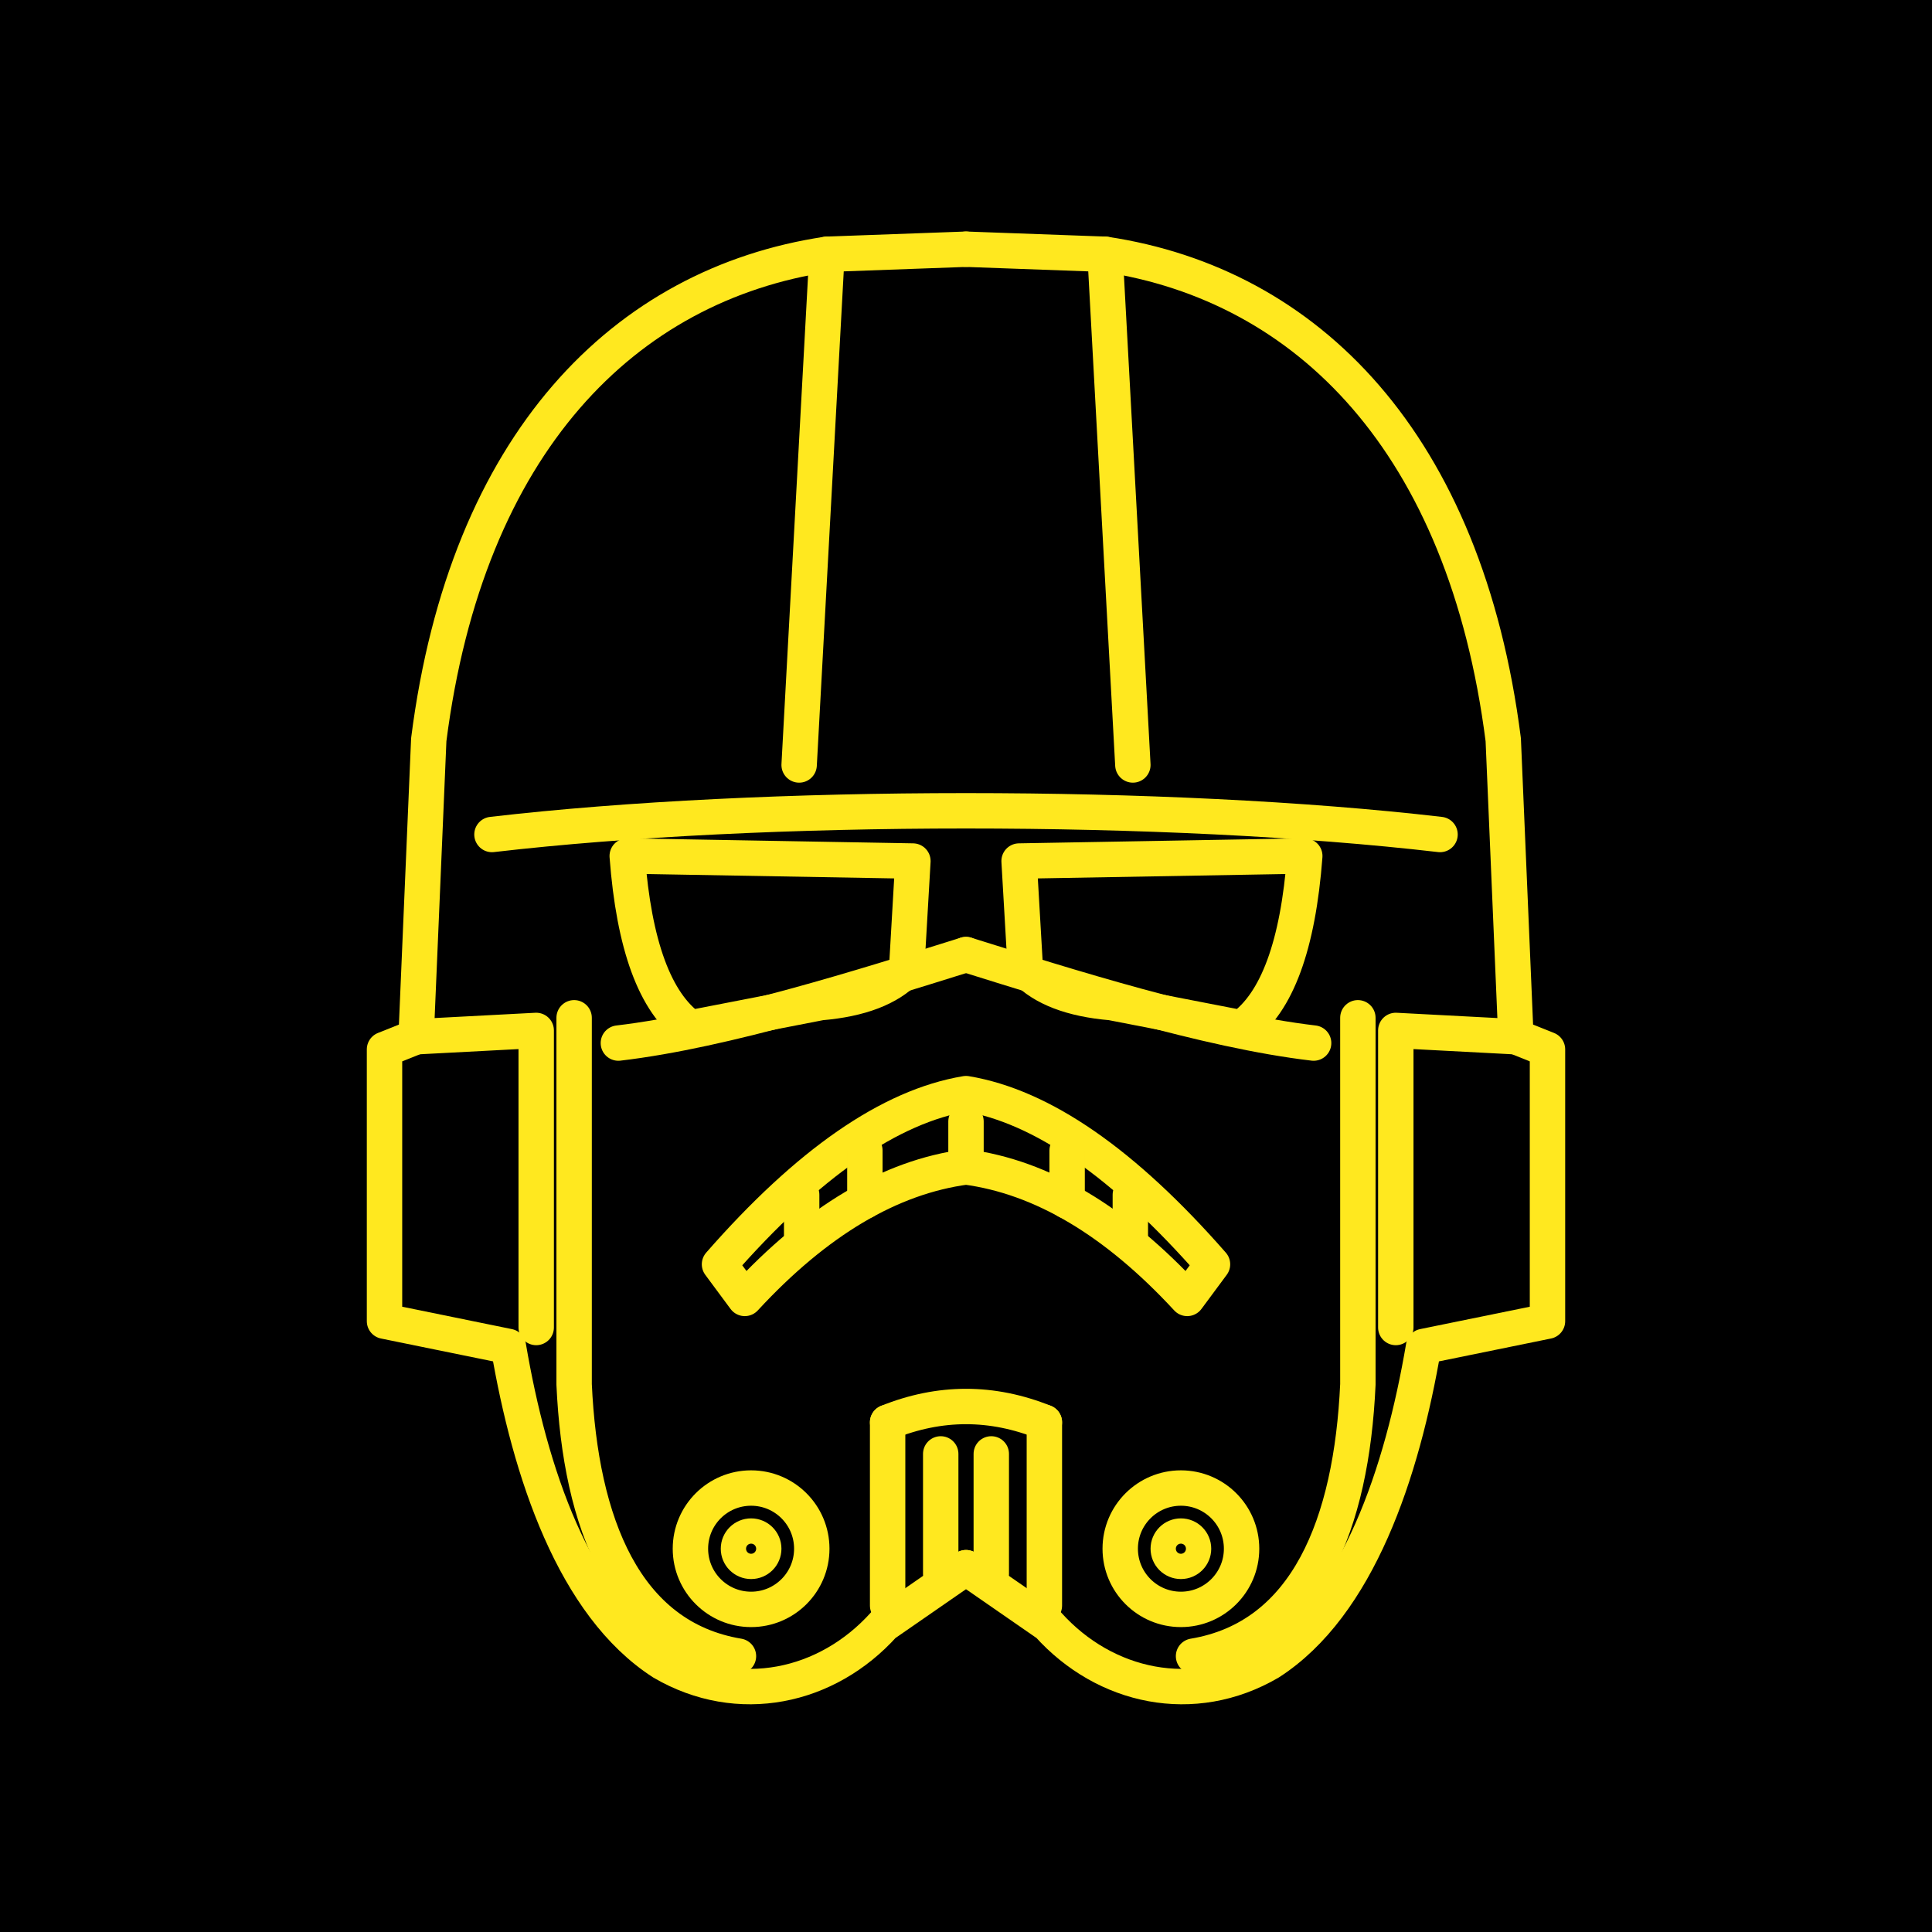
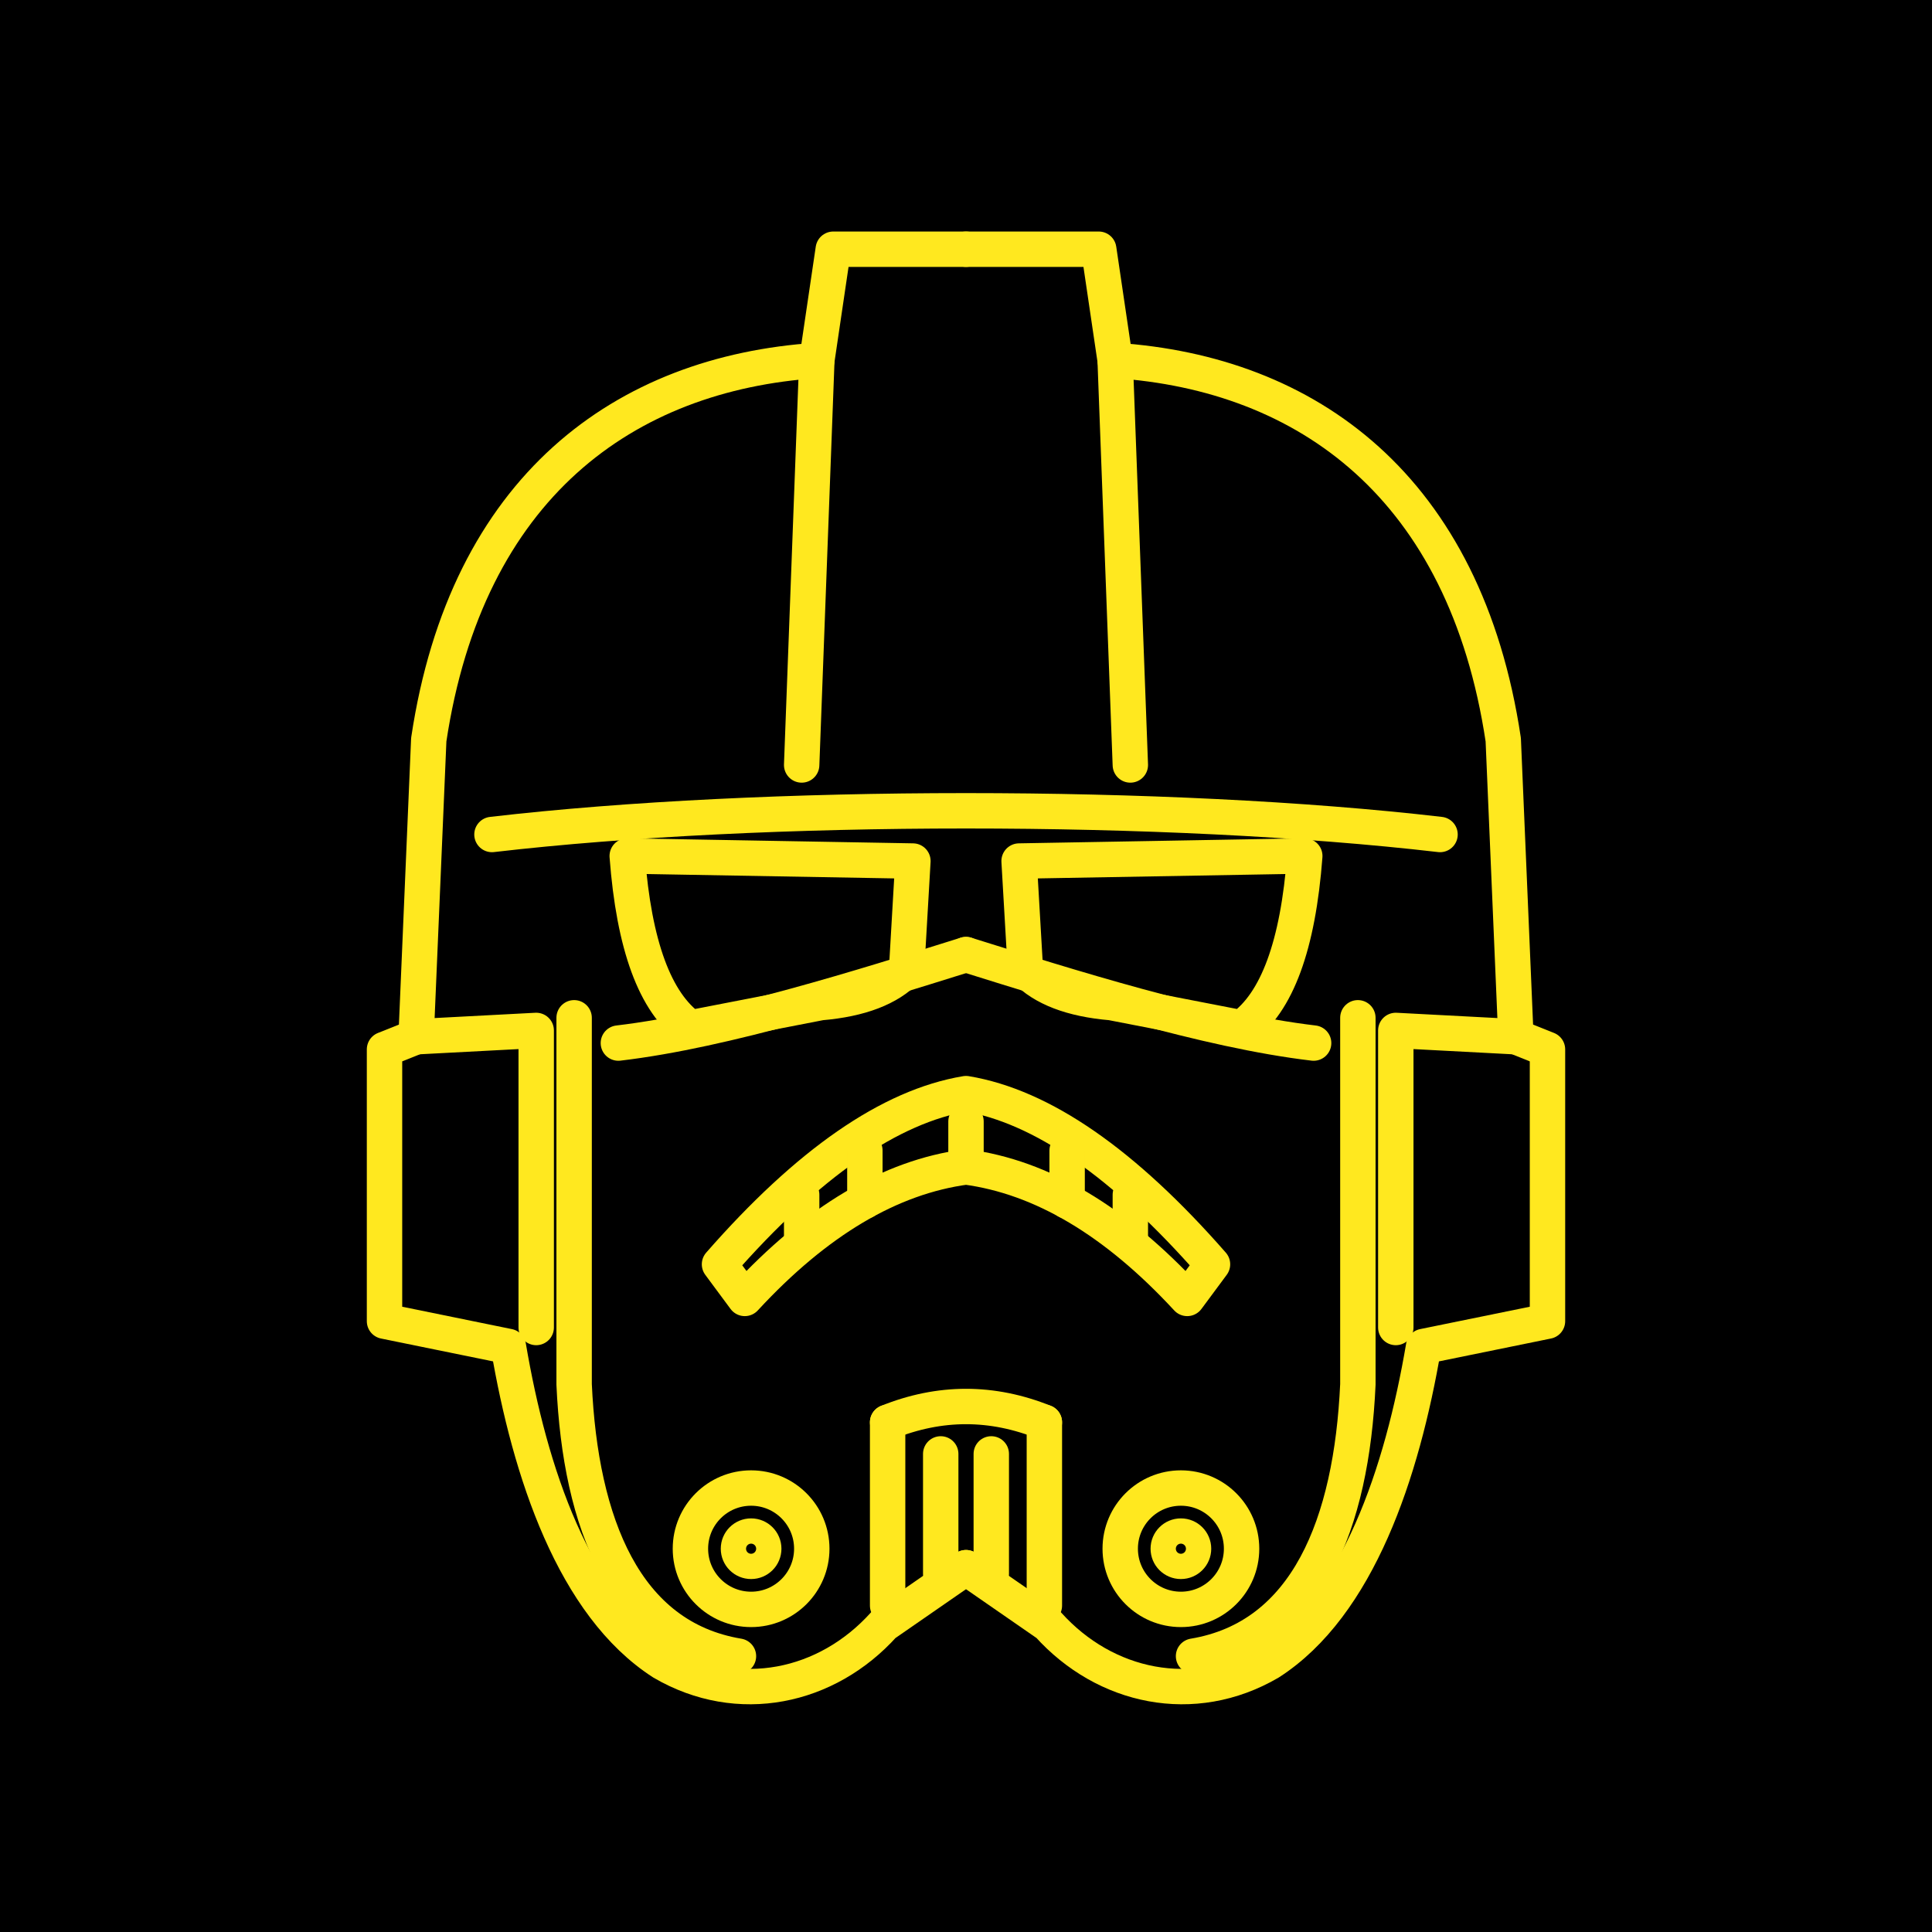
<svg xmlns="http://www.w3.org/2000/svg" viewBox="0 0 512 512">
  <rect width="512" height="512" fill="#000" />
  <g transform="translate(256 258) scale(0.335) translate(-610 -605)" fill="none" stroke="#FFE81F" stroke-width="28" stroke-linejoin="round" stroke-linecap="round">
-     <path d="M610 32 L500 36 C340 60 215 185 185 420 L175 655 L150 665 L150 880 L248 900 C265 1000 300 1105 370 1150 C430 1185 500 1170 545 1120 L610 1075" />
-     <path d="M 610.0 32 L 720.0 36 C 880.0 60 1005.0 185 1035.0 420 L 1045.0 655 L 1070.0 665 L 1070.0 880 L 972.0 900 C 955.0 1000 920.0 1105 850.0 1150 C 790.0 1185 720.0 1170 675.0 1120 L 610.0 1075" />
-     <path d="M500 36 L478 440" />
-     <path d="M 720.0 36 L 742.0 440" />
+     <path d="M610 32 L505 32 L492 120 C340 130 215 220 185 420 L175 655 L150 665 L150 880 L248 900 C265 1000 300 1105 370 1150 C430 1185 500 1170 545 1120 L610 1075" />
+     <path d="M 610.0 32 L 715.0 32 L 728.0 120 C 880.0 130 1005.0 220 1035.0 420 L 1045.0 655 L 1070.0 665 L 1070.0 880 L 972.0 900 C 955.0 1000 920.0 1105 850.0 1150 C 790.0 1185 720.0 1170 675.0 1120 L 610.0 1075" />
+     <path d="M492 120 L480 440" />
+     <path d="M 728.0 120 L 740.0 440" />
    <path d="M175 655 L270 650 L270 885" />
    <path d="M 1045.0 655 L 950.0 650 L 950.0 885" />
    <path d="M342 512 L568 516 L563 602 Q542 624 495 628 L392 648 Q350 618 342 512 Z" />
    <path d="M 878.0 512 L 652.0 516 L 657.0 602 Q 678.0 624 725.0 628 L 828.0 648 Q 870.0 618 878.0 512 Z" />
    <path d="M335 660 C420 650 530 615 610 590" />
    <path d="M 885.0 660 C 800.0 650 690.0 615 610.0 590" />
    <path d="M300 640 C300 760 300 860 300 930 C305 1040 340 1130 430 1145" />
    <path d="M 920.0 640 C 920.0 760 920.0 860 920.0 930 C 915.0 1040 880.0 1130 790.0 1145" />
    <path d="M548 960 L548 1105" />
    <path d="M 672.0 960 L 672.0 1105" />
    <path d="M235 495 C450 470 770 470 985 495" />
    <path d="M415 835 Q520 715 610 700 Q700 715 805 835 L785 862 Q700 770 610 758 Q520 770 435 862 Z" />
    <path d="M548 960 Q610 935 672 960" />
    <path d="M590 985 L590 1080 M630 985 L630 1080" />
    <path d="M480 780 L480 815 M530 745 L530 785 M690 745 L690 785 M740 780 L740 815 M610 722 L610 756 " />
    <circle cx="440" cy="1060" r="48" />
    <circle cx="780" cy="1060" r="48" />
    <circle cx="440" cy="1060" r="10" />
    <circle cx="780" cy="1060" r="10" />
  </g>
</svg>
